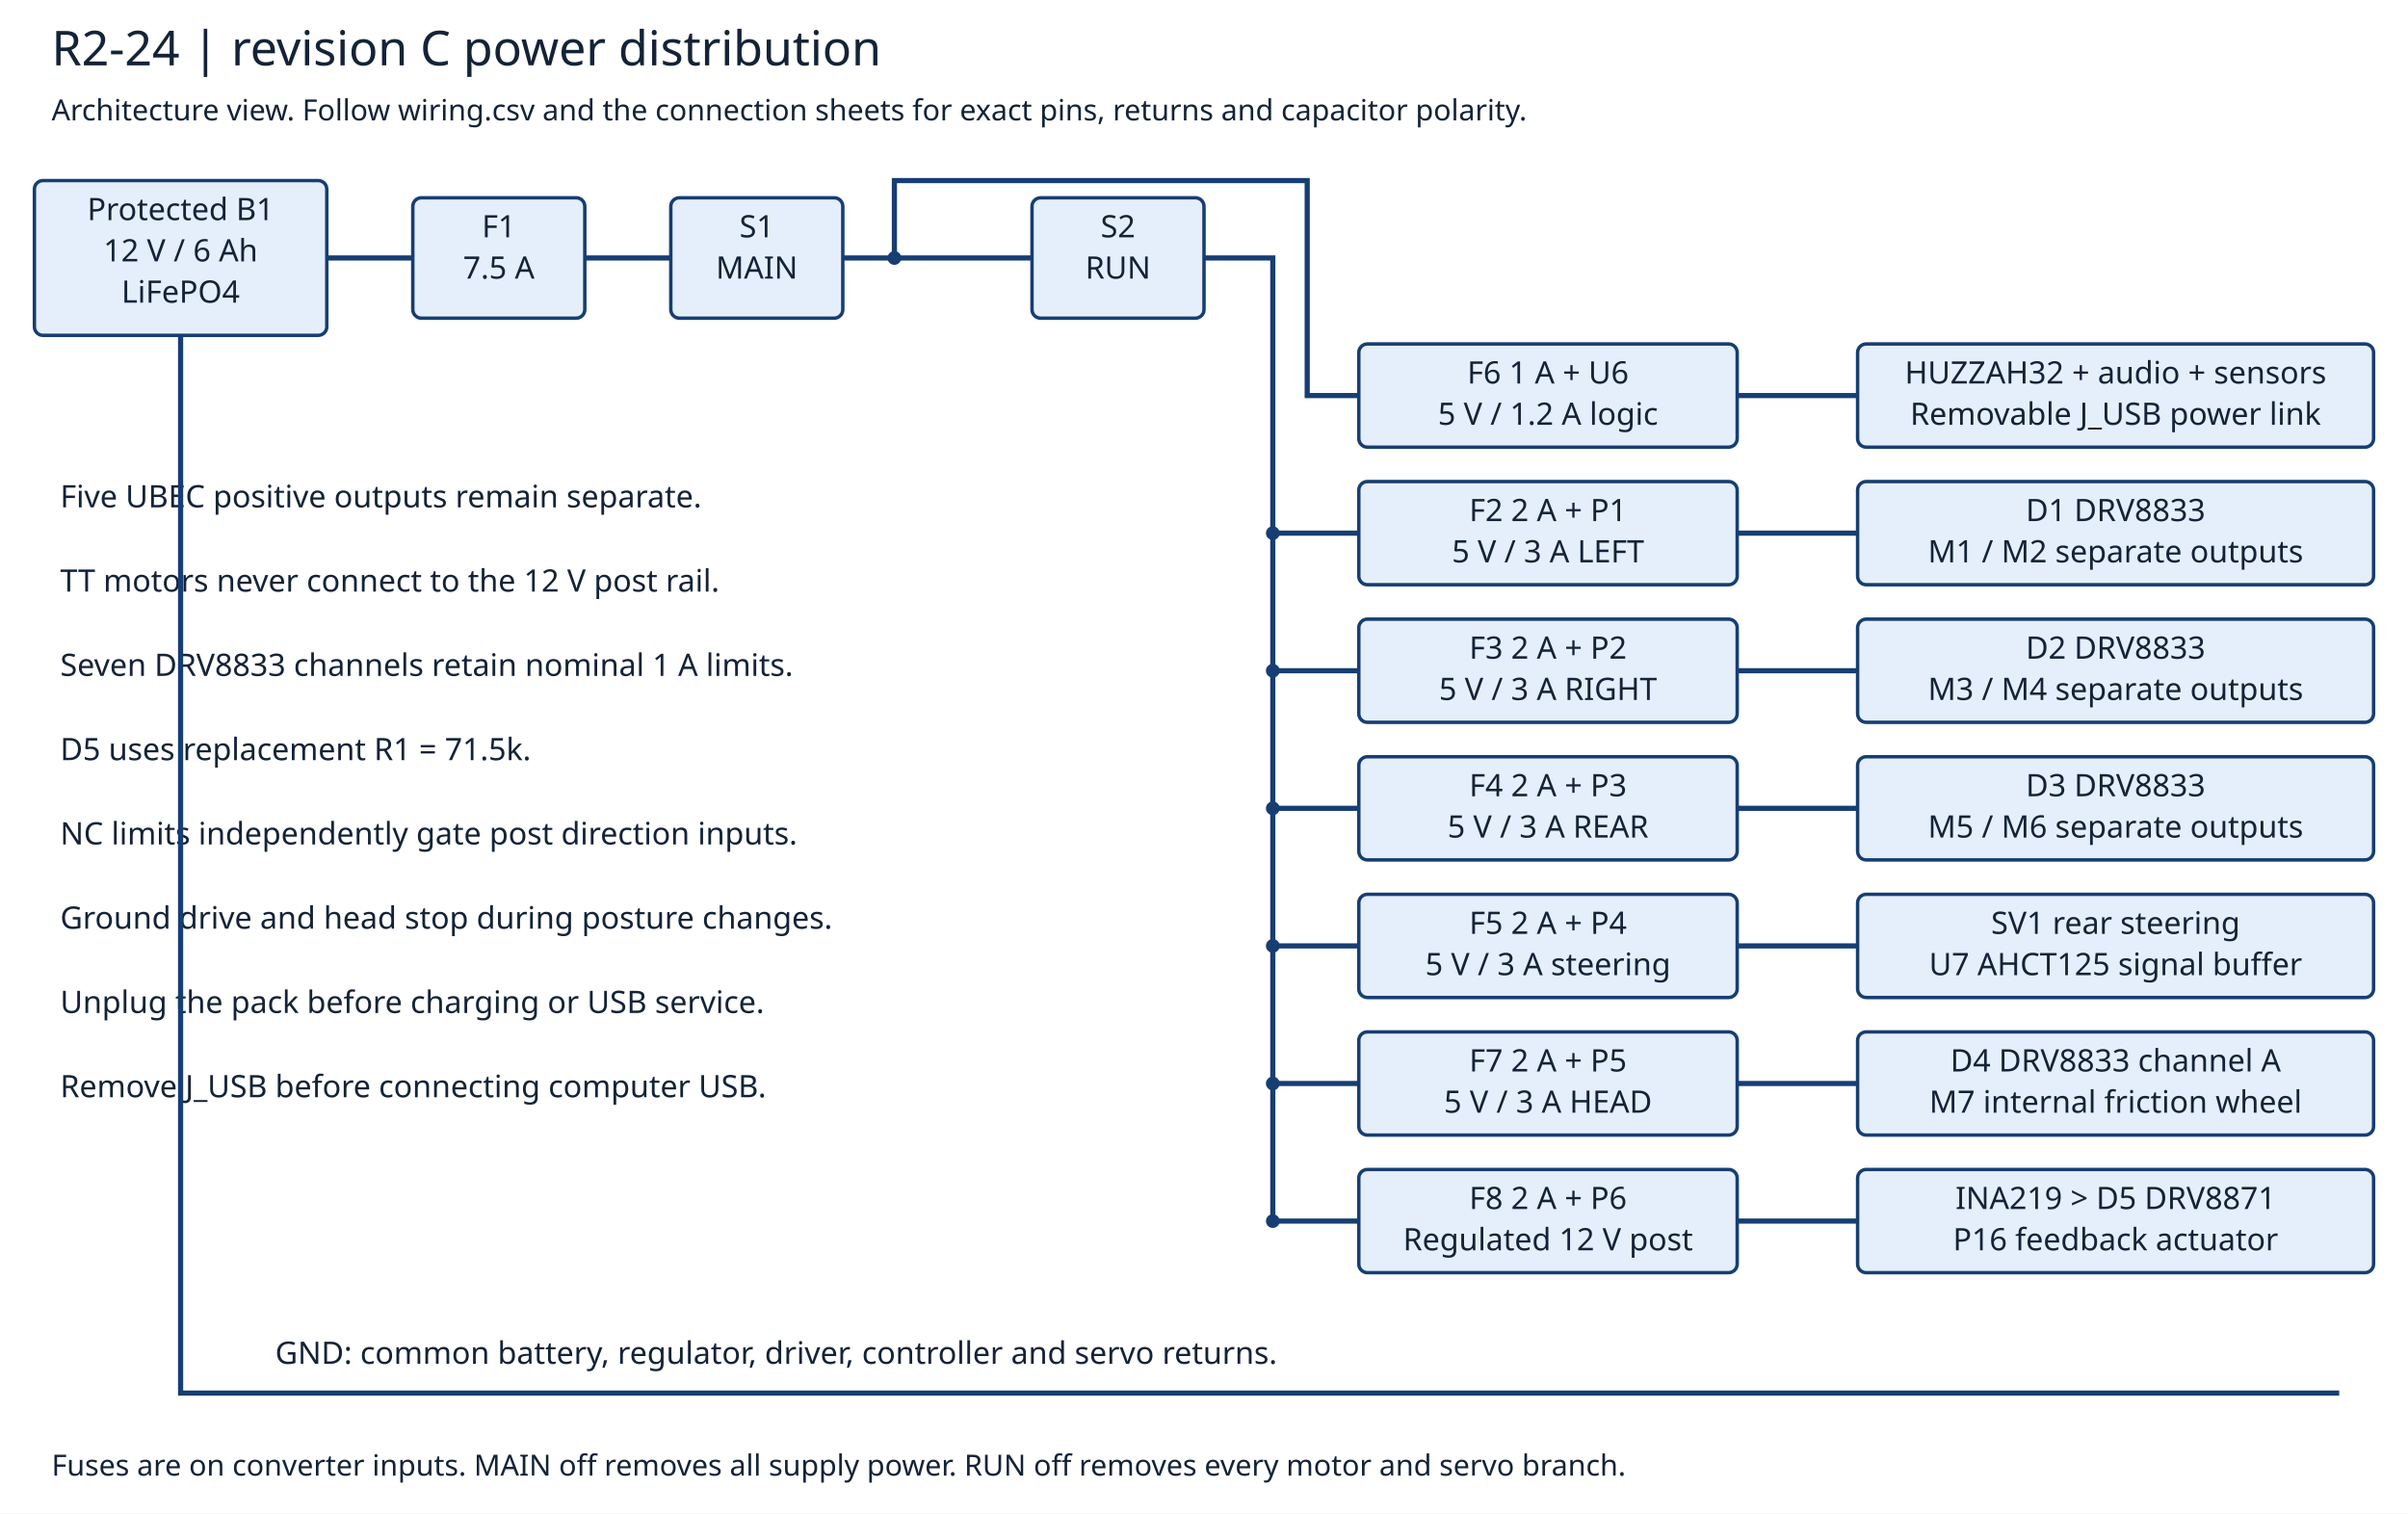
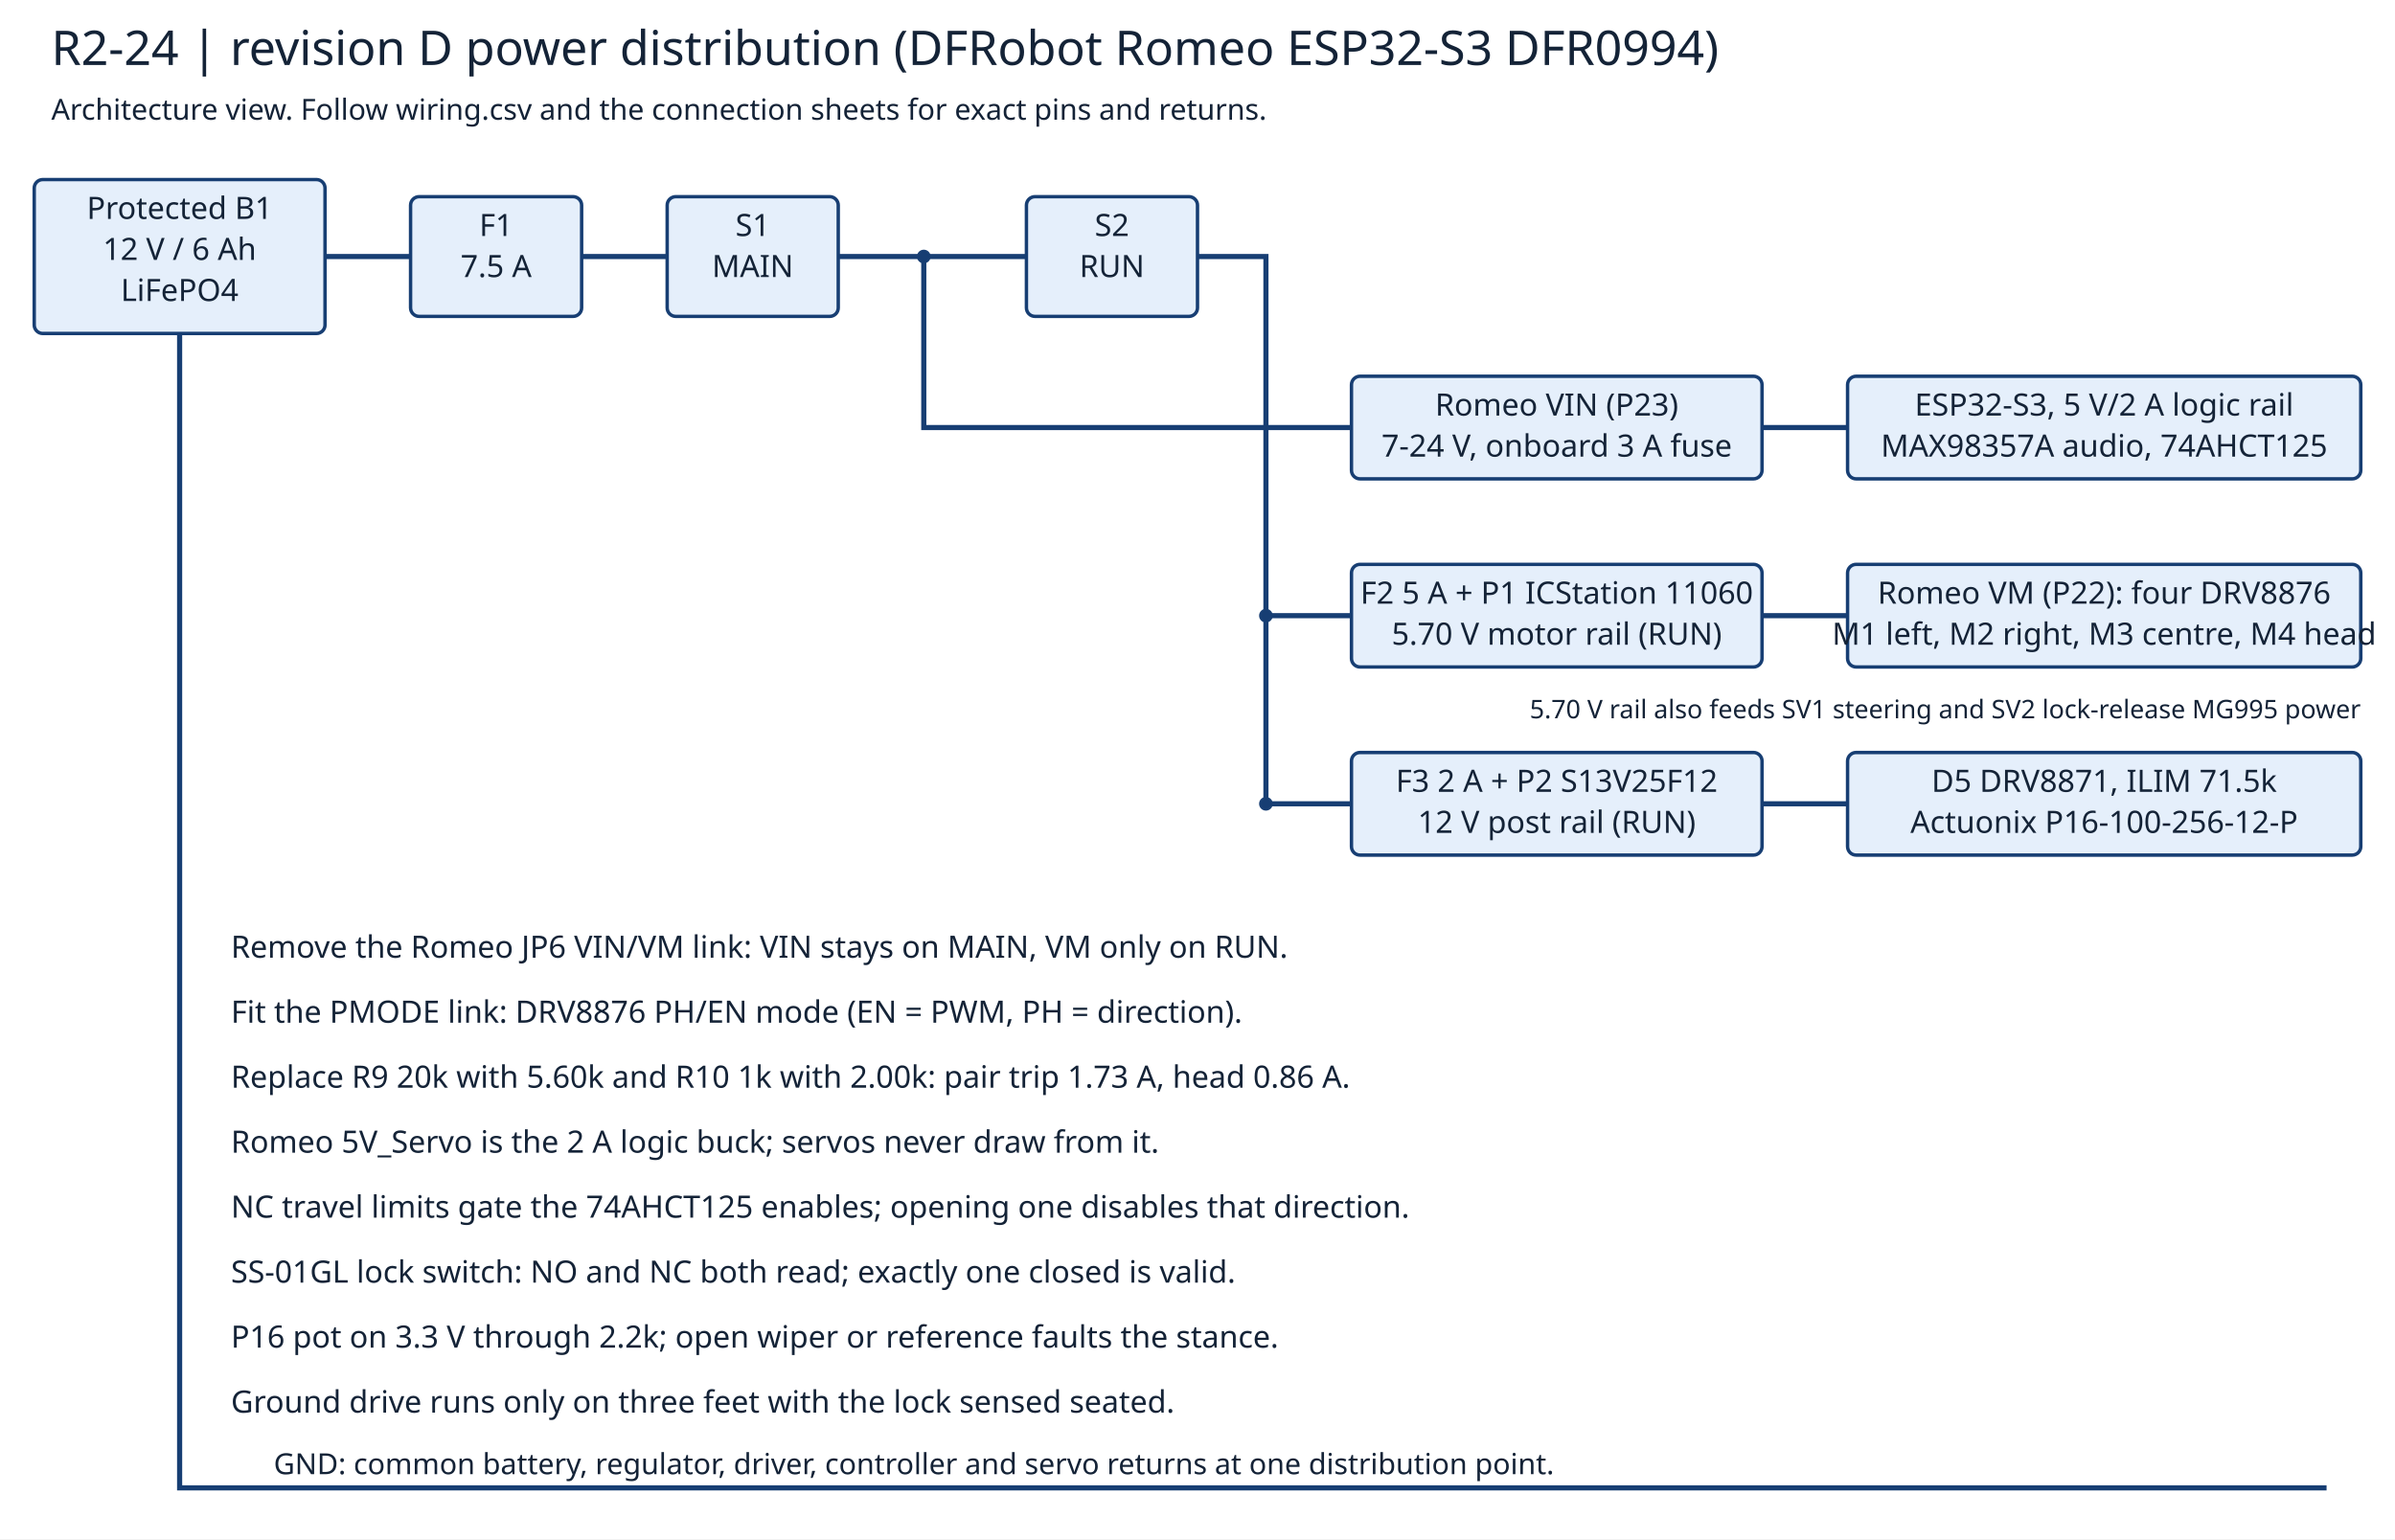
- <svg xmlns="http://www.w3.org/2000/svg" width="1400" height="880" viewBox="0 0 1400 880">
-   <rect width="1400" height="880" fill="#ffffff" />
-   <text x="30" y="38" font-family="sans-serif" font-size="28" text-anchor="start" fill="#142337">R2-24 | revision C power distribution</text>
-   <text x="30" y="70" font-family="sans-serif" font-size="17" text-anchor="start" fill="#142337">Architecture view. Follow wiring.csv and the connection sheets for exact pins, returns and capacitor polarity.</text>
-   <path d="M190 150 H240 M340 150 H390 M490 150 H600 M700 150 H740 V710 M520 150 V105 H760 V230 H790" fill="none" stroke="#173e73" stroke-width="3" />
+ <svg xmlns="http://www.w3.org/2000/svg" width="1400" height="900" viewBox="0 0 1400 900">
+   <rect width="1400" height="900" fill="#ffffff" />
+   <text x="30" y="38" font-family="sans-serif" font-size="28" text-anchor="start" fill="#142337">R2-24 | revision D power distribution (DFRobot Romeo ESP32-S3 DFR0994)</text>
+   <text x="30" y="70" font-family="sans-serif" font-size="17" text-anchor="start" fill="#142337">Architecture view. Follow wiring.csv and the connection sheets for exact pins and returns.</text>
+   <path d="M190 150 H240 M340 150 H390 M490 150 H600 M700 150 H740 V470 M540 150 V250 H790" fill="none" stroke="#173e73" stroke-width="3" />
  <rect x="20" y="105" width="170" height="90" rx="5" fill="#e5effb" stroke="#173e73" stroke-width="2" />
  <text x="105.0" y="128" font-family="sans-serif" font-size="18" text-anchor="middle" fill="#142337">Protected B1</text>
  <text x="105.0" y="152" font-family="sans-serif" font-size="18" text-anchor="middle" fill="#142337">12 V / 6 Ah</text>
  <text x="105.0" y="176" font-family="sans-serif" font-size="18" text-anchor="middle" fill="#142337">LiFePO4</text>
  <rect x="240" y="115" width="100" height="70" rx="5" fill="#e5effb" stroke="#173e73" stroke-width="2" />
  <text x="290.0" y="138" font-family="sans-serif" font-size="18" text-anchor="middle" fill="#142337">F1</text>
  <text x="290.0" y="162" font-family="sans-serif" font-size="18" text-anchor="middle" fill="#142337">7.5 A</text>
  <rect x="390" y="115" width="100" height="70" rx="5" fill="#e5effb" stroke="#173e73" stroke-width="2" />
  <text x="440.0" y="138" font-family="sans-serif" font-size="18" text-anchor="middle" fill="#142337">S1</text>
  <text x="440.0" y="162" font-family="sans-serif" font-size="18" text-anchor="middle" fill="#142337">MAIN</text>
  <rect x="600" y="115" width="100" height="70" rx="5" fill="#e5effb" stroke="#173e73" stroke-width="2" />
  <text x="650.0" y="138" font-family="sans-serif" font-size="18" text-anchor="middle" fill="#142337">S2</text>
  <text x="650.0" y="162" font-family="sans-serif" font-size="18" text-anchor="middle" fill="#142337">RUN</text>
-   <path d="M1010 230 H1080" fill="none" stroke="#173e73" stroke-width="3" />
-   <rect x="790" y="200" width="220" height="60" rx="5" fill="#e5effb" stroke="#173e73" stroke-width="2" />
-   <text x="900.0" y="223" font-family="sans-serif" font-size="18" text-anchor="middle" fill="#142337">F6 1 A + U6</text>
-   <text x="900.0" y="247" font-family="sans-serif" font-size="18" text-anchor="middle" fill="#142337">5 V / 1.2 A logic</text>
-   <rect x="1080" y="200" width="300" height="60" rx="5" fill="#e5effb" stroke="#173e73" stroke-width="2" />
-   <text x="1230.0" y="223" font-family="sans-serif" font-size="18" text-anchor="middle" fill="#142337">HUZZAH32 + audio + sensors</text>
-   <text x="1230.0" y="247" font-family="sans-serif" font-size="18" text-anchor="middle" fill="#142337">Removable J_USB power link</text>
-   <path d="M740 310 H790" fill="none" stroke="#173e73" stroke-width="3" />
-   <circle cx="740" cy="310" r="4" fill="#173e73" />
-   <path d="M1010 310 H1080" fill="none" stroke="#173e73" stroke-width="3" />
-   <rect x="790" y="280" width="220" height="60" rx="5" fill="#e5effb" stroke="#173e73" stroke-width="2" />
-   <text x="900.0" y="303" font-family="sans-serif" font-size="18" text-anchor="middle" fill="#142337">F2 2 A + P1</text>
-   <text x="900.0" y="327" font-family="sans-serif" font-size="18" text-anchor="middle" fill="#142337">5 V / 3 A LEFT</text>
-   <rect x="1080" y="280" width="300" height="60" rx="5" fill="#e5effb" stroke="#173e73" stroke-width="2" />
-   <text x="1230.0" y="303" font-family="sans-serif" font-size="18" text-anchor="middle" fill="#142337">D1 DRV8833</text>
-   <text x="1230.0" y="327" font-family="sans-serif" font-size="18" text-anchor="middle" fill="#142337">M1 / M2 separate outputs</text>
-   <path d="M740 390 H790" fill="none" stroke="#173e73" stroke-width="3" />
-   <circle cx="740" cy="390" r="4" fill="#173e73" />
-   <path d="M1010 390 H1080" fill="none" stroke="#173e73" stroke-width="3" />
-   <rect x="790" y="360" width="220" height="60" rx="5" fill="#e5effb" stroke="#173e73" stroke-width="2" />
-   <text x="900.0" y="383" font-family="sans-serif" font-size="18" text-anchor="middle" fill="#142337">F3 2 A + P2</text>
-   <text x="900.0" y="407" font-family="sans-serif" font-size="18" text-anchor="middle" fill="#142337">5 V / 3 A RIGHT</text>
-   <rect x="1080" y="360" width="300" height="60" rx="5" fill="#e5effb" stroke="#173e73" stroke-width="2" />
-   <text x="1230.0" y="383" font-family="sans-serif" font-size="18" text-anchor="middle" fill="#142337">D2 DRV8833</text>
-   <text x="1230.0" y="407" font-family="sans-serif" font-size="18" text-anchor="middle" fill="#142337">M3 / M4 separate outputs</text>
+   <path d="M1030 250 H1080" fill="none" stroke="#173e73" stroke-width="3" />
+   <rect x="790" y="220" width="240" height="60" rx="5" fill="#e5effb" stroke="#173e73" stroke-width="2" />
+   <text x="910.0" y="243" font-family="sans-serif" font-size="18" text-anchor="middle" fill="#142337">Romeo VIN (P23)</text>
+   <text x="910.0" y="267" font-family="sans-serif" font-size="18" text-anchor="middle" fill="#142337">7-24 V, onboard 3 A fuse</text>
+   <rect x="1080" y="220" width="300" height="60" rx="5" fill="#e5effb" stroke="#173e73" stroke-width="2" />
+   <text x="1230.0" y="243" font-family="sans-serif" font-size="18" text-anchor="middle" fill="#142337">ESP32-S3, 5 V/2 A logic rail</text>
+   <text x="1230.0" y="267" font-family="sans-serif" font-size="18" text-anchor="middle" fill="#142337">MAX98357A audio, 74AHCT125</text>
+   <path d="M740 360 H790" fill="none" stroke="#173e73" stroke-width="3" />
+   <circle cx="740" cy="360" r="4" fill="#173e73" />
+   <path d="M1030 360 H1080" fill="none" stroke="#173e73" stroke-width="3" />
+   <rect x="790" y="330" width="240" height="60" rx="5" fill="#e5effb" stroke="#173e73" stroke-width="2" />
+   <text x="910.0" y="353" font-family="sans-serif" font-size="18" text-anchor="middle" fill="#142337">F2 5 A + P1 ICStation 11060</text>
+   <text x="910.0" y="377" font-family="sans-serif" font-size="18" text-anchor="middle" fill="#142337">5.70 V motor rail (RUN)</text>
+   <rect x="1080" y="330" width="300" height="60" rx="5" fill="#e5effb" stroke="#173e73" stroke-width="2" />
+   <text x="1230.0" y="353" font-family="sans-serif" font-size="18" text-anchor="middle" fill="#142337">Romeo VM (P22): four DRV8876</text>
+   <text x="1230.0" y="377" font-family="sans-serif" font-size="18" text-anchor="middle" fill="#142337">M1 left, M2 right, M3 centre, M4 head</text>
  <path d="M740 470 H790" fill="none" stroke="#173e73" stroke-width="3" />
  <circle cx="740" cy="470" r="4" fill="#173e73" />
-   <path d="M1010 470 H1080" fill="none" stroke="#173e73" stroke-width="3" />
-   <rect x="790" y="440" width="220" height="60" rx="5" fill="#e5effb" stroke="#173e73" stroke-width="2" />
-   <text x="900.0" y="463" font-family="sans-serif" font-size="18" text-anchor="middle" fill="#142337">F4 2 A + P3</text>
-   <text x="900.0" y="487" font-family="sans-serif" font-size="18" text-anchor="middle" fill="#142337">5 V / 3 A REAR</text>
+   <path d="M1030 470 H1080" fill="none" stroke="#173e73" stroke-width="3" />
+   <rect x="790" y="440" width="240" height="60" rx="5" fill="#e5effb" stroke="#173e73" stroke-width="2" />
+   <text x="910.0" y="463" font-family="sans-serif" font-size="18" text-anchor="middle" fill="#142337">F3 2 A + P2 S13V25F12</text>
+   <text x="910.0" y="487" font-family="sans-serif" font-size="18" text-anchor="middle" fill="#142337">12 V post rail (RUN)</text>
  <rect x="1080" y="440" width="300" height="60" rx="5" fill="#e5effb" stroke="#173e73" stroke-width="2" />
-   <text x="1230.0" y="463" font-family="sans-serif" font-size="18" text-anchor="middle" fill="#142337">D3 DRV8833</text>
-   <text x="1230.0" y="487" font-family="sans-serif" font-size="18" text-anchor="middle" fill="#142337">M5 / M6 separate outputs</text>
-   <path d="M740 550 H790" fill="none" stroke="#173e73" stroke-width="3" />
-   <circle cx="740" cy="550" r="4" fill="#173e73" />
-   <path d="M1010 550 H1080" fill="none" stroke="#173e73" stroke-width="3" />
-   <rect x="790" y="520" width="220" height="60" rx="5" fill="#e5effb" stroke="#173e73" stroke-width="2" />
-   <text x="900.0" y="543" font-family="sans-serif" font-size="18" text-anchor="middle" fill="#142337">F5 2 A + P4</text>
-   <text x="900.0" y="567" font-family="sans-serif" font-size="18" text-anchor="middle" fill="#142337">5 V / 3 A steering</text>
-   <rect x="1080" y="520" width="300" height="60" rx="5" fill="#e5effb" stroke="#173e73" stroke-width="2" />
-   <text x="1230.0" y="543" font-family="sans-serif" font-size="18" text-anchor="middle" fill="#142337">SV1 rear steering</text>
-   <text x="1230.0" y="567" font-family="sans-serif" font-size="18" text-anchor="middle" fill="#142337">U7 AHCT125 signal buffer</text>
-   <path d="M740 630 H790" fill="none" stroke="#173e73" stroke-width="3" />
-   <circle cx="740" cy="630" r="4" fill="#173e73" />
-   <path d="M1010 630 H1080" fill="none" stroke="#173e73" stroke-width="3" />
-   <rect x="790" y="600" width="220" height="60" rx="5" fill="#e5effb" stroke="#173e73" stroke-width="2" />
-   <text x="900.0" y="623" font-family="sans-serif" font-size="18" text-anchor="middle" fill="#142337">F7 2 A + P5</text>
-   <text x="900.0" y="647" font-family="sans-serif" font-size="18" text-anchor="middle" fill="#142337">5 V / 3 A HEAD</text>
-   <rect x="1080" y="600" width="300" height="60" rx="5" fill="#e5effb" stroke="#173e73" stroke-width="2" />
-   <text x="1230.0" y="623" font-family="sans-serif" font-size="18" text-anchor="middle" fill="#142337">D4 DRV8833 channel A</text>
-   <text x="1230.0" y="647" font-family="sans-serif" font-size="18" text-anchor="middle" fill="#142337">M7 internal friction wheel</text>
-   <path d="M740 710 H790" fill="none" stroke="#173e73" stroke-width="3" />
-   <circle cx="740" cy="710" r="4" fill="#173e73" />
-   <path d="M1010 710 H1080" fill="none" stroke="#173e73" stroke-width="3" />
-   <rect x="790" y="680" width="220" height="60" rx="5" fill="#e5effb" stroke="#173e73" stroke-width="2" />
-   <text x="900.0" y="703" font-family="sans-serif" font-size="18" text-anchor="middle" fill="#142337">F8 2 A + P6</text>
-   <text x="900.0" y="727" font-family="sans-serif" font-size="18" text-anchor="middle" fill="#142337">Regulated 12 V post</text>
-   <rect x="1080" y="680" width="300" height="60" rx="5" fill="#e5effb" stroke="#173e73" stroke-width="2" />
-   <text x="1230.0" y="703" font-family="sans-serif" font-size="18" text-anchor="middle" fill="#142337">INA219 &gt; D5 DRV8871</text>
-   <text x="1230.0" y="727" font-family="sans-serif" font-size="18" text-anchor="middle" fill="#142337">P16 feedback actuator</text>
-   <circle cx="520" cy="150" r="4" fill="#173e73" />
-   <text x="35" y="295" font-family="sans-serif" font-size="18" text-anchor="start" fill="#142337">Five UBEC positive outputs remain separate.</text>
-   <text x="35" y="344" font-family="sans-serif" font-size="18" text-anchor="start" fill="#142337">TT motors never connect to the 12 V post rail.</text>
-   <text x="35" y="393" font-family="sans-serif" font-size="18" text-anchor="start" fill="#142337">Seven DRV8833 channels retain nominal 1 A limits.</text>
-   <text x="35" y="442" font-family="sans-serif" font-size="18" text-anchor="start" fill="#142337">D5 uses replacement R1 = 71.5k.</text>
-   <text x="35" y="491" font-family="sans-serif" font-size="18" text-anchor="start" fill="#142337">NC limits independently gate post direction inputs.</text>
-   <text x="35" y="540" font-family="sans-serif" font-size="18" text-anchor="start" fill="#142337">Ground drive and head stop during posture changes.</text>
-   <text x="35" y="589" font-family="sans-serif" font-size="18" text-anchor="start" fill="#142337">Unplug the pack before charging or USB service.</text>
-   <text x="35" y="638" font-family="sans-serif" font-size="18" text-anchor="start" fill="#142337">Remove J_USB before connecting computer USB.</text>
-   <path d="M105 195 V810 H1360" fill="none" stroke="#173e73" stroke-width="3" />
-   <text x="160" y="793" font-family="sans-serif" font-size="18" text-anchor="start" fill="#142337">GND: common battery, regulator, driver, controller and servo returns.</text>
-   <text x="30" y="858" font-family="sans-serif" font-size="17" text-anchor="start" fill="#142337">Fuses are on converter inputs. MAIN off removes all supply power. RUN off removes every motor and servo branch.</text>
+   <text x="1230.0" y="463" font-family="sans-serif" font-size="18" text-anchor="middle" fill="#142337">D5 DRV8871, ILIM 71.5k</text>
+   <text x="1230.0" y="487" font-family="sans-serif" font-size="18" text-anchor="middle" fill="#142337">Actuonix P16-100-256-12-P</text>
+   <circle cx="540" cy="150" r="4" fill="#173e73" />
+   <text x="1380" y="420" font-family="sans-serif" font-size="15" text-anchor="end" fill="#142337">5.70 V rail also feeds SV1 steering and SV2 lock-release MG995 power</text>
+   <text x="135" y="560" font-family="sans-serif" font-size="18" text-anchor="start" fill="#142337">Remove the Romeo JP6 VIN/VM link: VIN stays on MAIN, VM only on RUN.</text>
+   <text x="135" y="598" font-family="sans-serif" font-size="18" text-anchor="start" fill="#142337">Fit the PMODE link: DRV8876 PH/EN mode (EN = PWM, PH = direction).</text>
+   <text x="135" y="636" font-family="sans-serif" font-size="18" text-anchor="start" fill="#142337">Replace R9 20k with 5.60k and R10 1k with 2.00k: pair trip 1.73 A, head 0.86 A.</text>
+   <text x="135" y="674" font-family="sans-serif" font-size="18" text-anchor="start" fill="#142337">Romeo 5V_Servo is the 2 A logic buck; servos never draw from it.</text>
+   <text x="135" y="712" font-family="sans-serif" font-size="18" text-anchor="start" fill="#142337">NC travel limits gate the 74AHCT125 enables; opening one disables that direction.</text>
+   <text x="135" y="750" font-family="sans-serif" font-size="18" text-anchor="start" fill="#142337">SS-01GL lock switch: NO and NC both read; exactly one closed is valid.</text>
+   <text x="135" y="788" font-family="sans-serif" font-size="18" text-anchor="start" fill="#142337">P16 pot on 3.3 V through 2.2k; open wiper or reference faults the stance.</text>
+   <text x="135" y="826" font-family="sans-serif" font-size="18" text-anchor="start" fill="#142337">Ground drive runs only on three feet with the lock sensed seated.</text>
+   <path d="M105 195 V870 H1360" fill="none" stroke="#173e73" stroke-width="3" />
+   <text x="160" y="862" font-family="sans-serif" font-size="17" text-anchor="start" fill="#142337">GND: common battery, regulator, driver, controller and servo returns at one distribution point.</text>
</svg>
